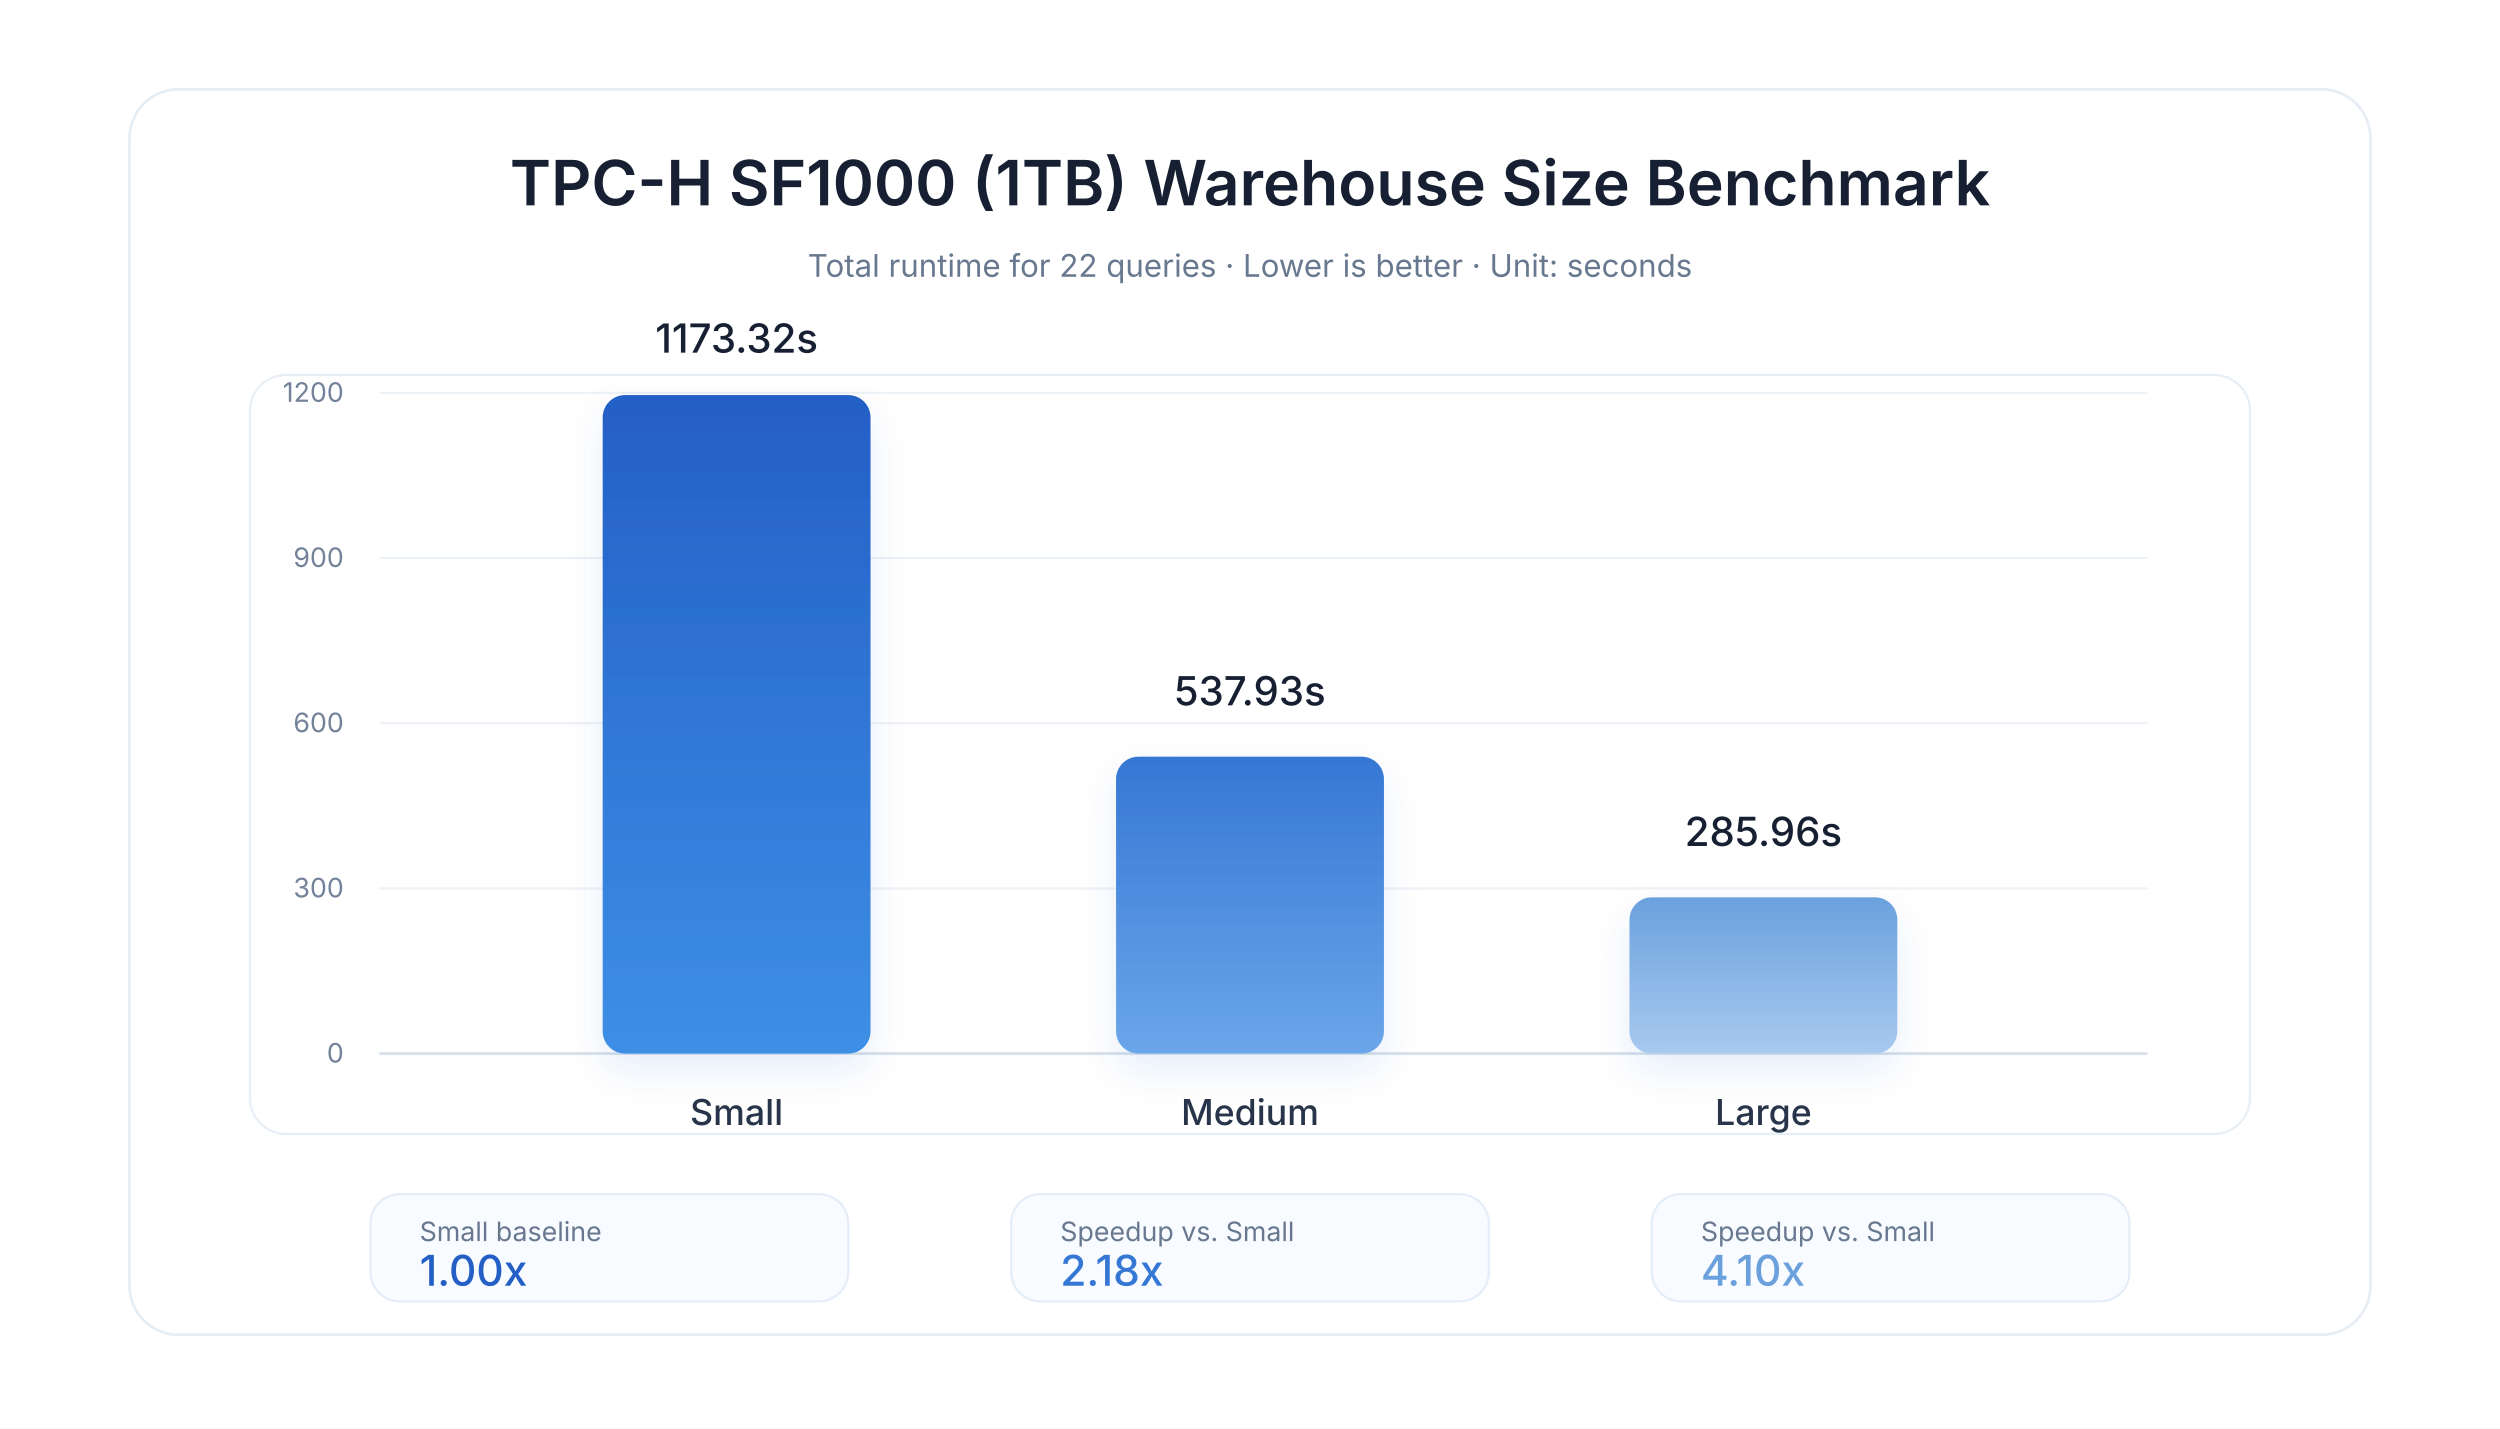
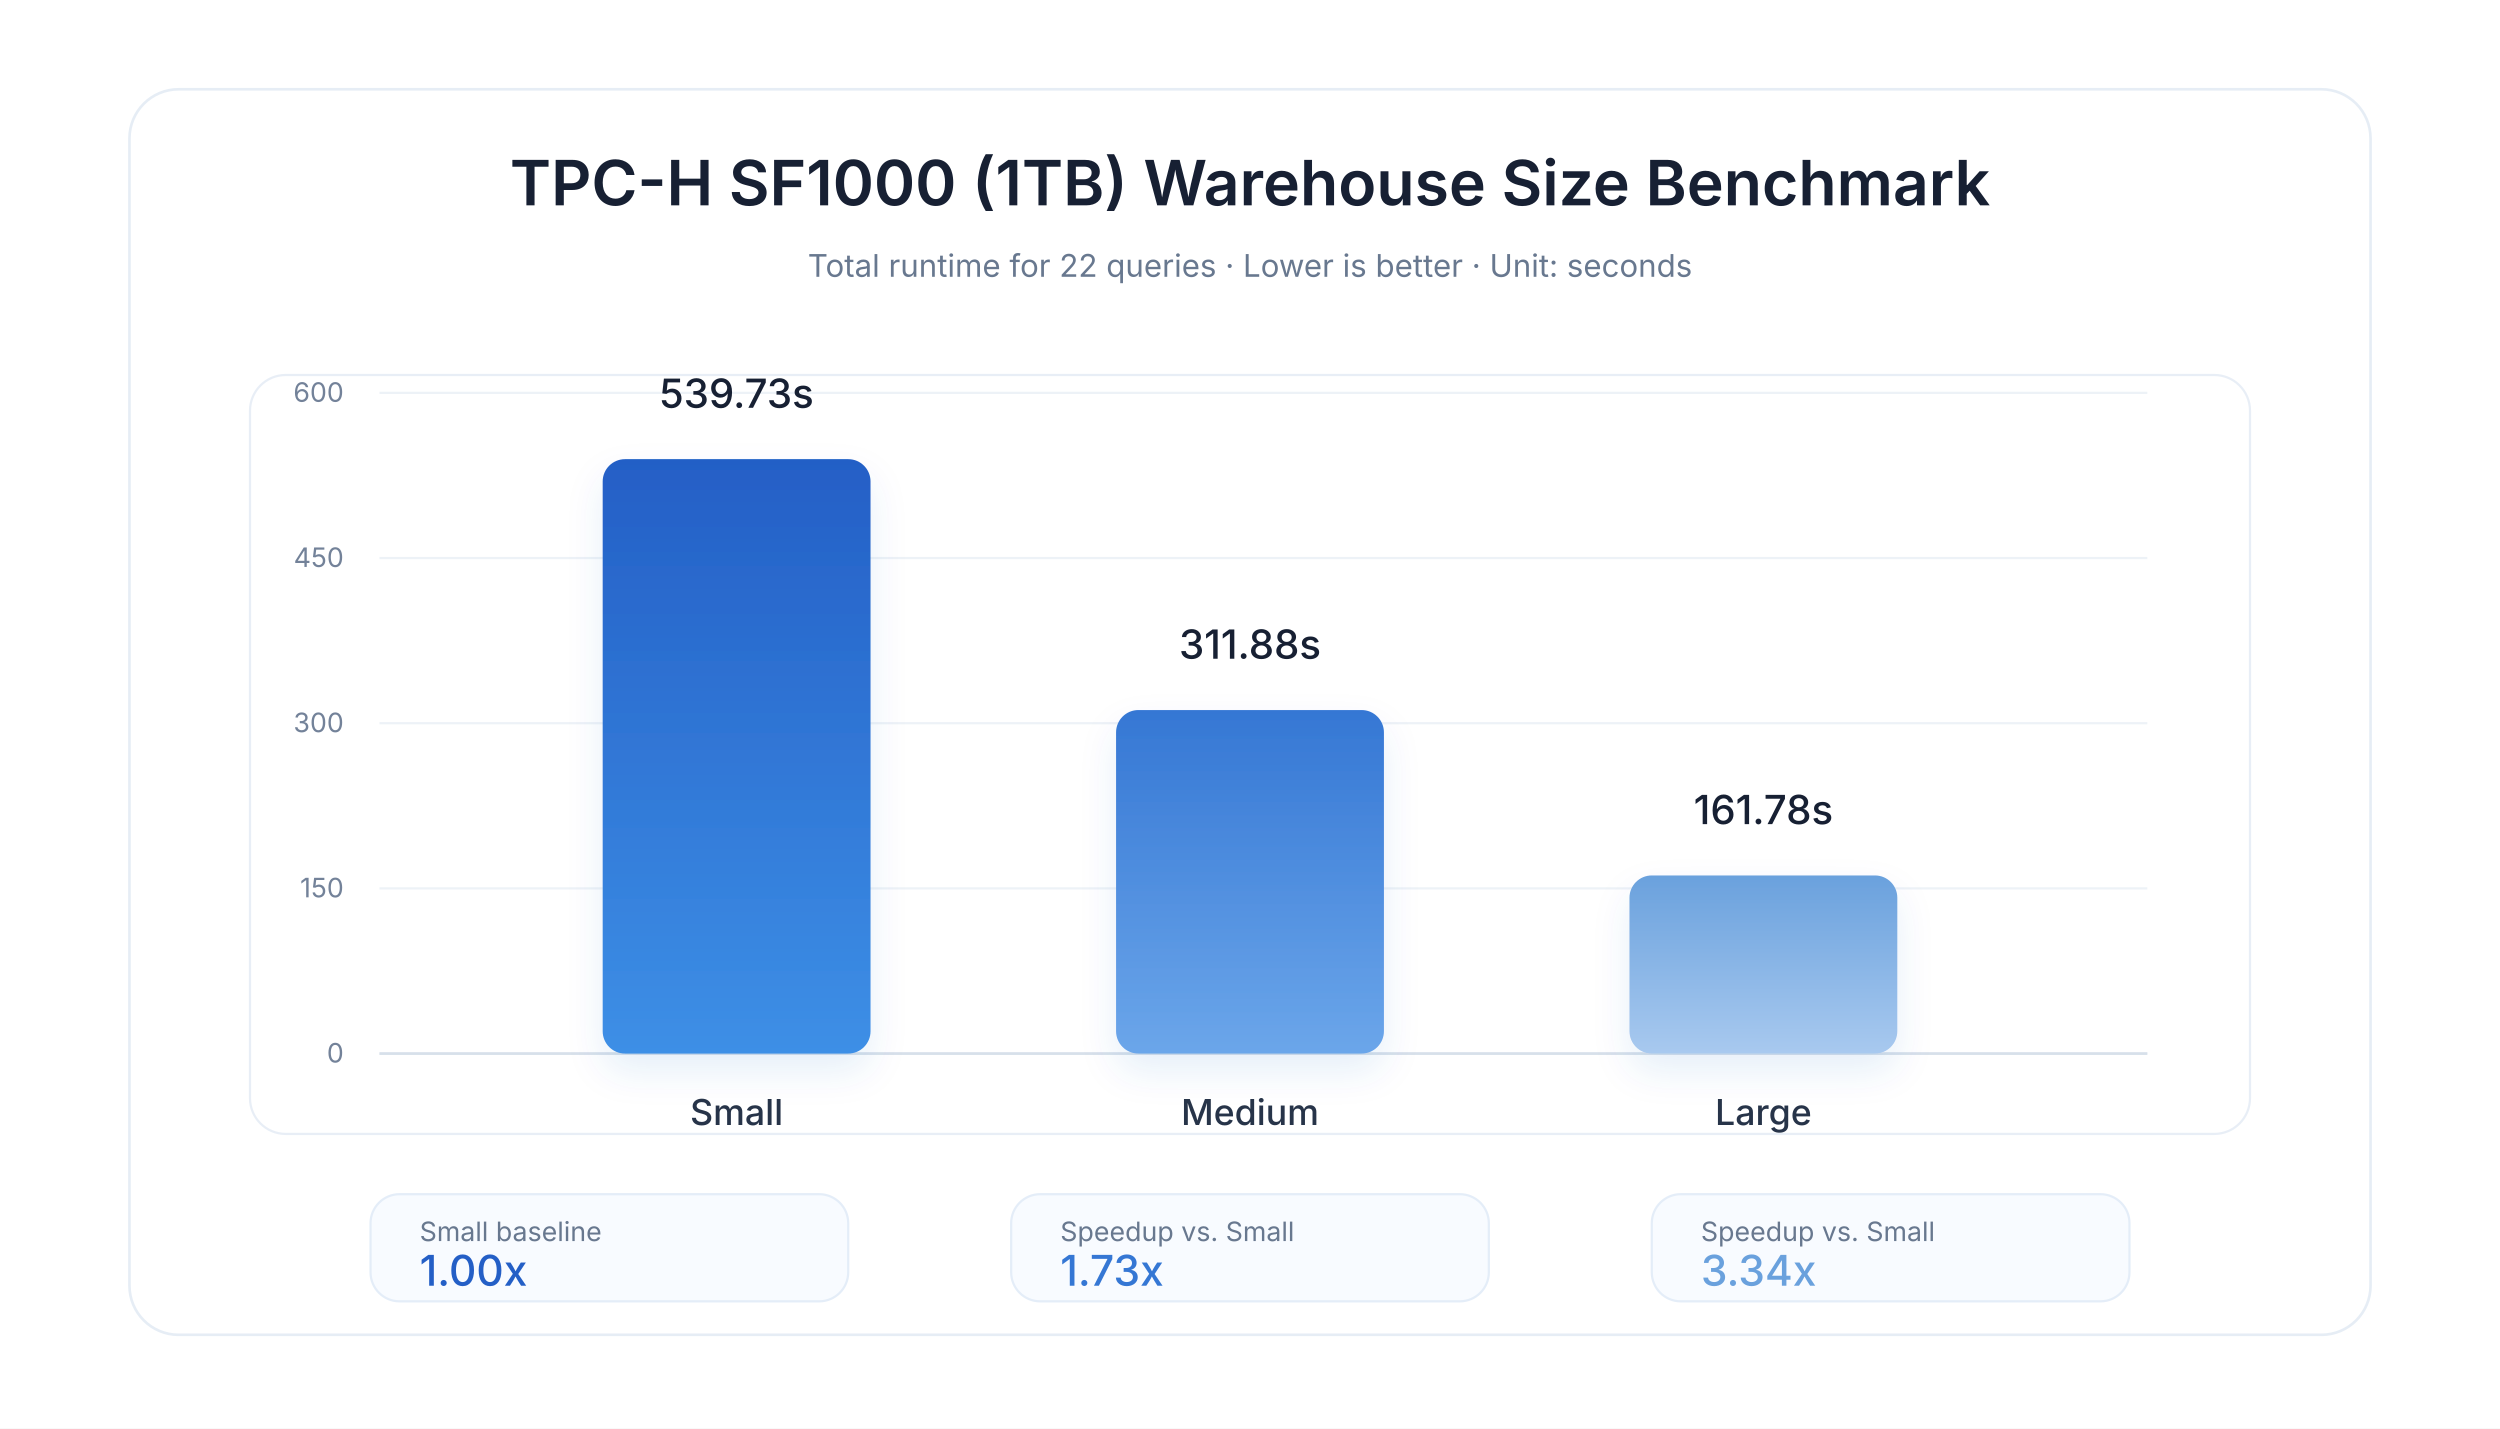
<svg xmlns="http://www.w3.org/2000/svg" width="1120" height="640" viewBox="0 0 1120 640" role="img" aria-labelledby="title desc">
  <defs>
    <linearGradient id="barSmall" x1="0" y1="0" x2="0" y2="1">
      <stop offset="0%" stop-color="#245fc6" />
      <stop offset="100%" stop-color="#3d8fe6" />
    </linearGradient>
    <linearGradient id="barMedium" x1="0" y1="0" x2="0" y2="1">
      <stop offset="0%" stop-color="#3577d4" />
      <stop offset="100%" stop-color="#6ba6ea" />
    </linearGradient>
    <linearGradient id="barLarge" x1="0" y1="0" x2="0" y2="1">
      <stop offset="0%" stop-color="#6aa1dd" />
      <stop offset="100%" stop-color="#a8c9ef" />
    </linearGradient>
    <filter id="barShadow" x="-20%" y="-20%" width="140%" height="145%">
      <feDropShadow dx="0" dy="8" stdDeviation="8" flood-color="#245fc6" flood-opacity="0.10" />
    </filter>
  </defs>
  <rect width="1120" height="640" fill="#ffffff" />
  <rect x="58" y="40" width="1004" height="558" rx="22" fill="#ffffff" stroke="#e6edf5" stroke-width="1.2" />
  <text x="560" y="92" text-anchor="middle" font-family="Inter, -apple-system, BlinkMacSystemFont, Segoe UI, Arial, sans-serif" font-size="28" font-weight="600" fill="#172033">TPC-H SF1000 (1TB) Warehouse Size Benchmark</text>
  <text x="560" y="124" text-anchor="middle" font-family="Inter, -apple-system, BlinkMacSystemFont, Segoe UI, Arial, sans-serif" font-size="14" font-weight="400" fill="#68788f">Total runtime for 22 queries · Lower is better · Unit: seconds</text>
  <g transform="translate(112 168)">
    <rect x="0" y="0" width="896" height="340" rx="16" fill="#ffffff" stroke="#e8eef6" />
    <g font-family="Inter, -apple-system, BlinkMacSystemFont, Segoe UI, Arial, sans-serif" font-size="12" font-weight="400" fill="#738299">
      <text x="42" y="308" text-anchor="end">0</text>
-       <text x="42" y="234" text-anchor="end">300</text>
-       <text x="42" y="160" text-anchor="end">600</text>
-       <text x="42" y="86" text-anchor="end">900</text>
-       <text x="42" y="12" text-anchor="end">1200</text>
+       <text x="42" y="234" text-anchor="end">150</text>
+       <text x="42" y="160" text-anchor="end">300</text>
+       <text x="42" y="86" text-anchor="end">450</text>
+       <text x="42" y="12" text-anchor="end">600</text>
    </g>
    <g stroke="#edf2f7" stroke-width="1">
      <line x1="58" y1="304" x2="850" y2="304" />
      <line x1="58" y1="230" x2="850" y2="230" />
      <line x1="58" y1="156" x2="850" y2="156" />
      <line x1="58" y1="82" x2="850" y2="82" />
      <line x1="58" y1="8" x2="850" y2="8" />
    </g>
    <line x1="58" y1="304" x2="850" y2="304" stroke="#d7e0ea" stroke-width="1.2" />
    <g filter="url(#barShadow)">
-       <rect x="158" y="9" width="120" height="295" rx="10" fill="url(#barSmall)" />
-       <rect x="388" y="171" width="120" height="133" rx="10" fill="url(#barMedium)" />
-       <rect x="618" y="234" width="120" height="70" rx="10" fill="url(#barLarge)" />
+       <rect x="158" y="37.7" width="120" height="266.3" rx="10" fill="url(#barSmall)" />
+       <rect x="388" y="150.1" width="120" height="153.9" rx="10" fill="url(#barMedium)" />
+       <rect x="618" y="224.2" width="120" height="79.8" rx="10" fill="url(#barLarge)" />
    </g>
    <g font-family="Inter, -apple-system, BlinkMacSystemFont, Segoe UI, Arial, sans-serif" text-anchor="middle">
-       <text x="218" y="-10" font-size="18" font-weight="500" fill="#172033">1173.32s</text>
-       <text x="448" y="148" font-size="18" font-weight="500" fill="#172033">537.93s</text>
-       <text x="678" y="211" font-size="18" font-weight="500" fill="#172033">285.96s</text>
+       <text x="218" y="14.7" font-size="18" font-weight="500" fill="#172033">539.73s</text>
+       <text x="448" y="127.1" font-size="18" font-weight="500" fill="#172033">311.88s</text>
+       <text x="678" y="201.2" font-size="18" font-weight="500" fill="#172033">161.78s</text>
      <text x="218" y="336" font-size="16" font-weight="500" fill="#273449">Small</text>
      <text x="448" y="336" font-size="16" font-weight="500" fill="#273449">Medium</text>
      <text x="678" y="336" font-size="16" font-weight="500" fill="#273449">Large</text>
    </g>
  </g>
  <g font-family="Inter, -apple-system, BlinkMacSystemFont, Segoe UI, Arial, sans-serif">
    <rect x="166" y="535" width="214" height="48" rx="13" fill="#f8fbff" stroke="#e4edf8" />
    <text x="188" y="556" font-size="12" font-weight="400" fill="#68788f">Small baseline</text>
    <text x="188" y="576" font-size="19" font-weight="500" fill="#245fc6">1.00x</text>
    <rect x="453" y="535" width="214" height="48" rx="13" fill="#f8fbff" stroke="#e4edf8" />
    <text x="475" y="556" font-size="12" font-weight="400" fill="#68788f">Speedup vs. Small</text>
-     <text x="475" y="576" font-size="19" font-weight="500" fill="#3577d4">2.18x</text>
+     <text x="475" y="576" font-size="19" font-weight="500" fill="#3577d4">1.73x</text>
    <rect x="740" y="535" width="214" height="48" rx="13" fill="#f8fbff" stroke="#e4edf8" />
    <text x="762" y="556" font-size="12" font-weight="400" fill="#68788f">Speedup vs. Small</text>
-     <text x="762" y="576" font-size="19" font-weight="500" fill="#6aa1dd">4.10x</text>
+     <text x="762" y="576" font-size="19" font-weight="500" fill="#6aa1dd">3.34x</text>
  </g>
</svg>
